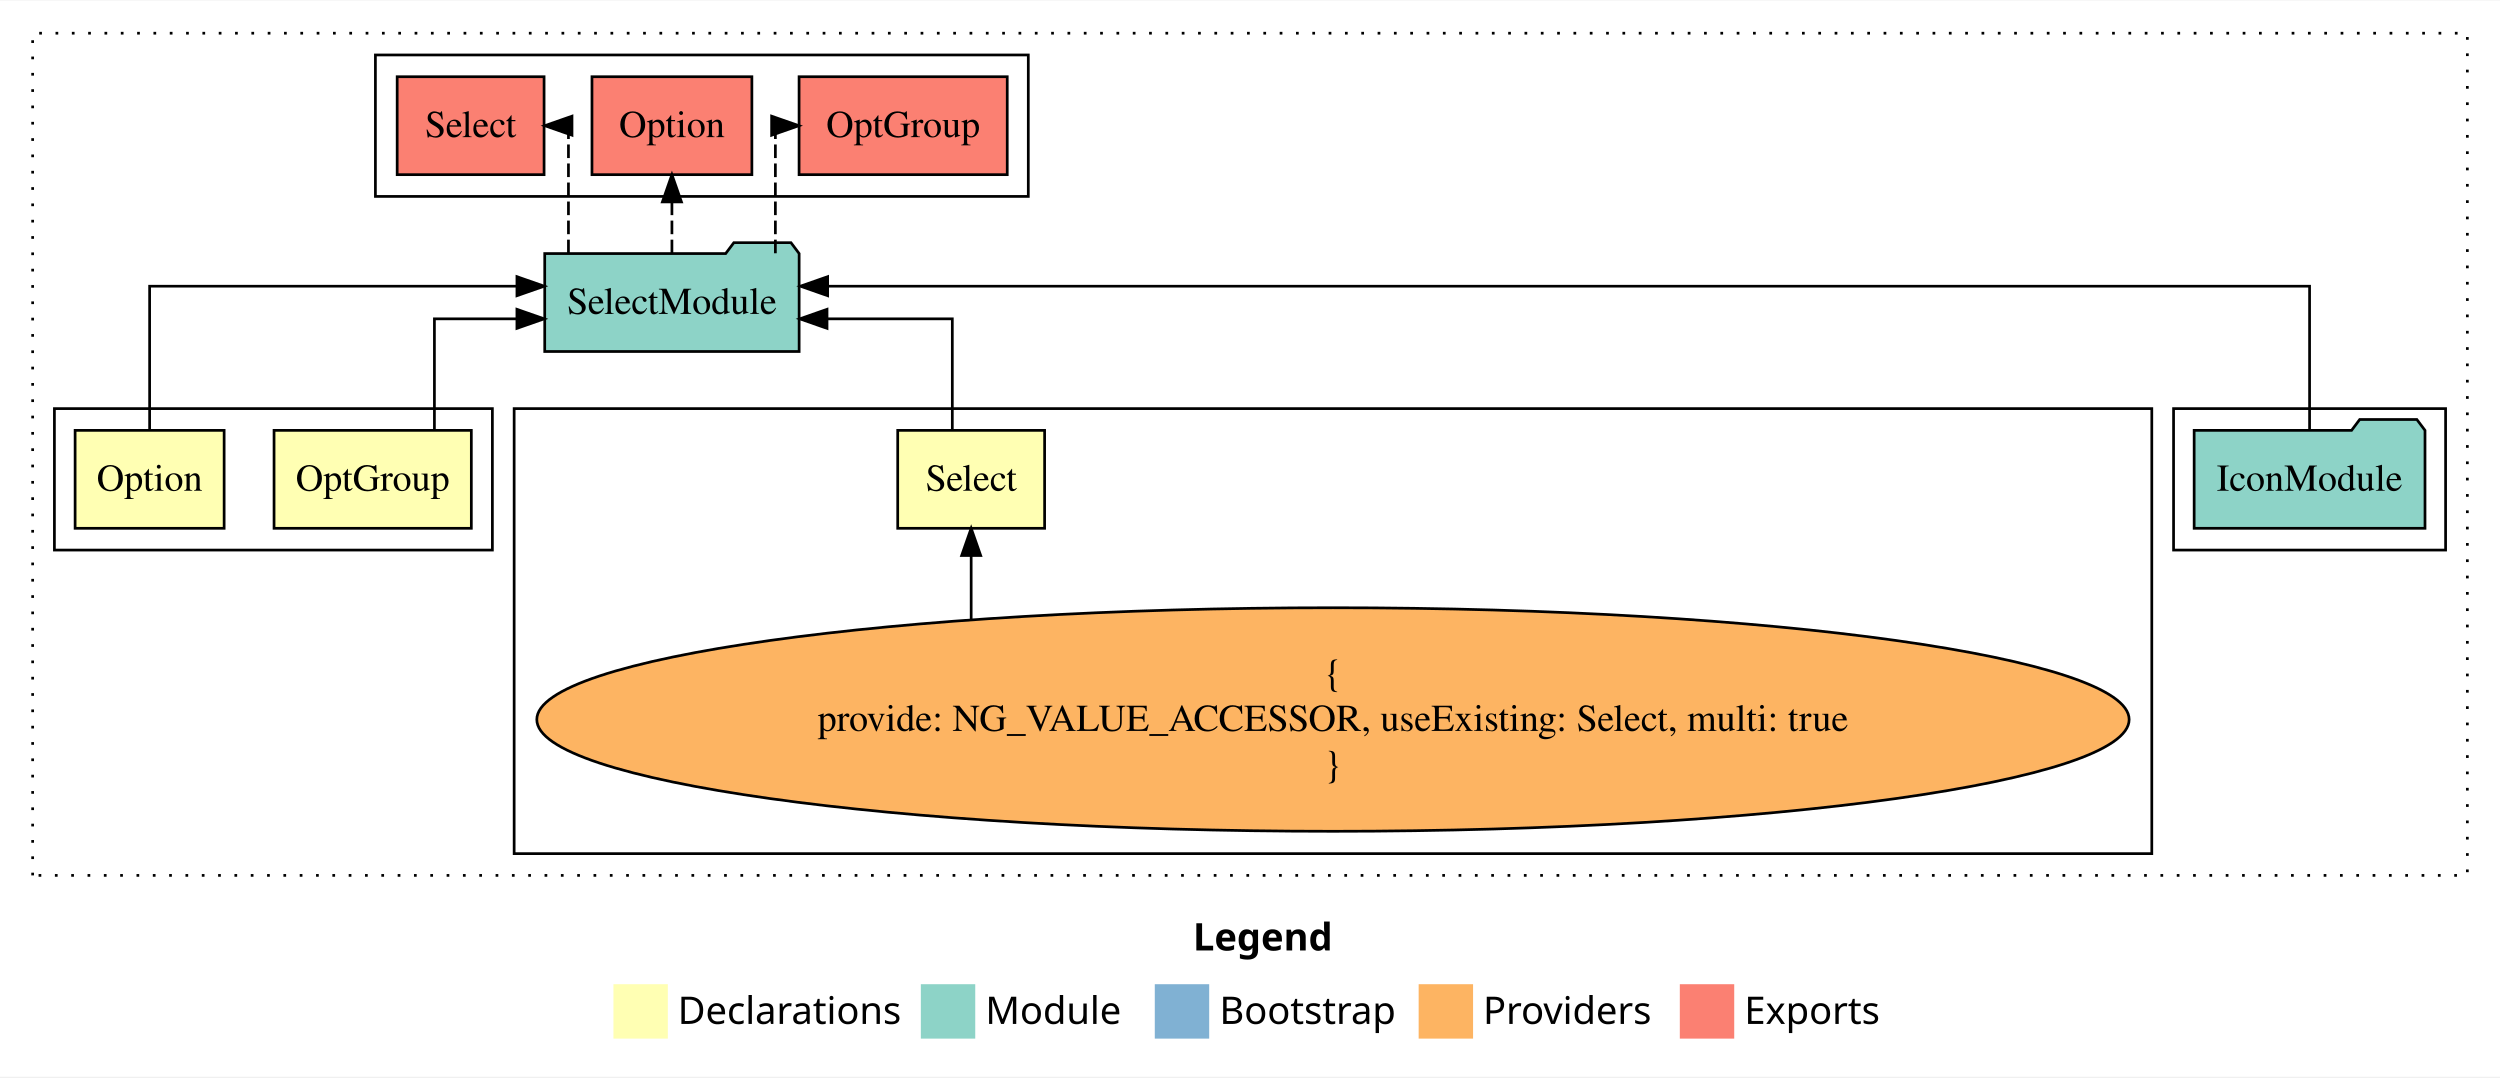
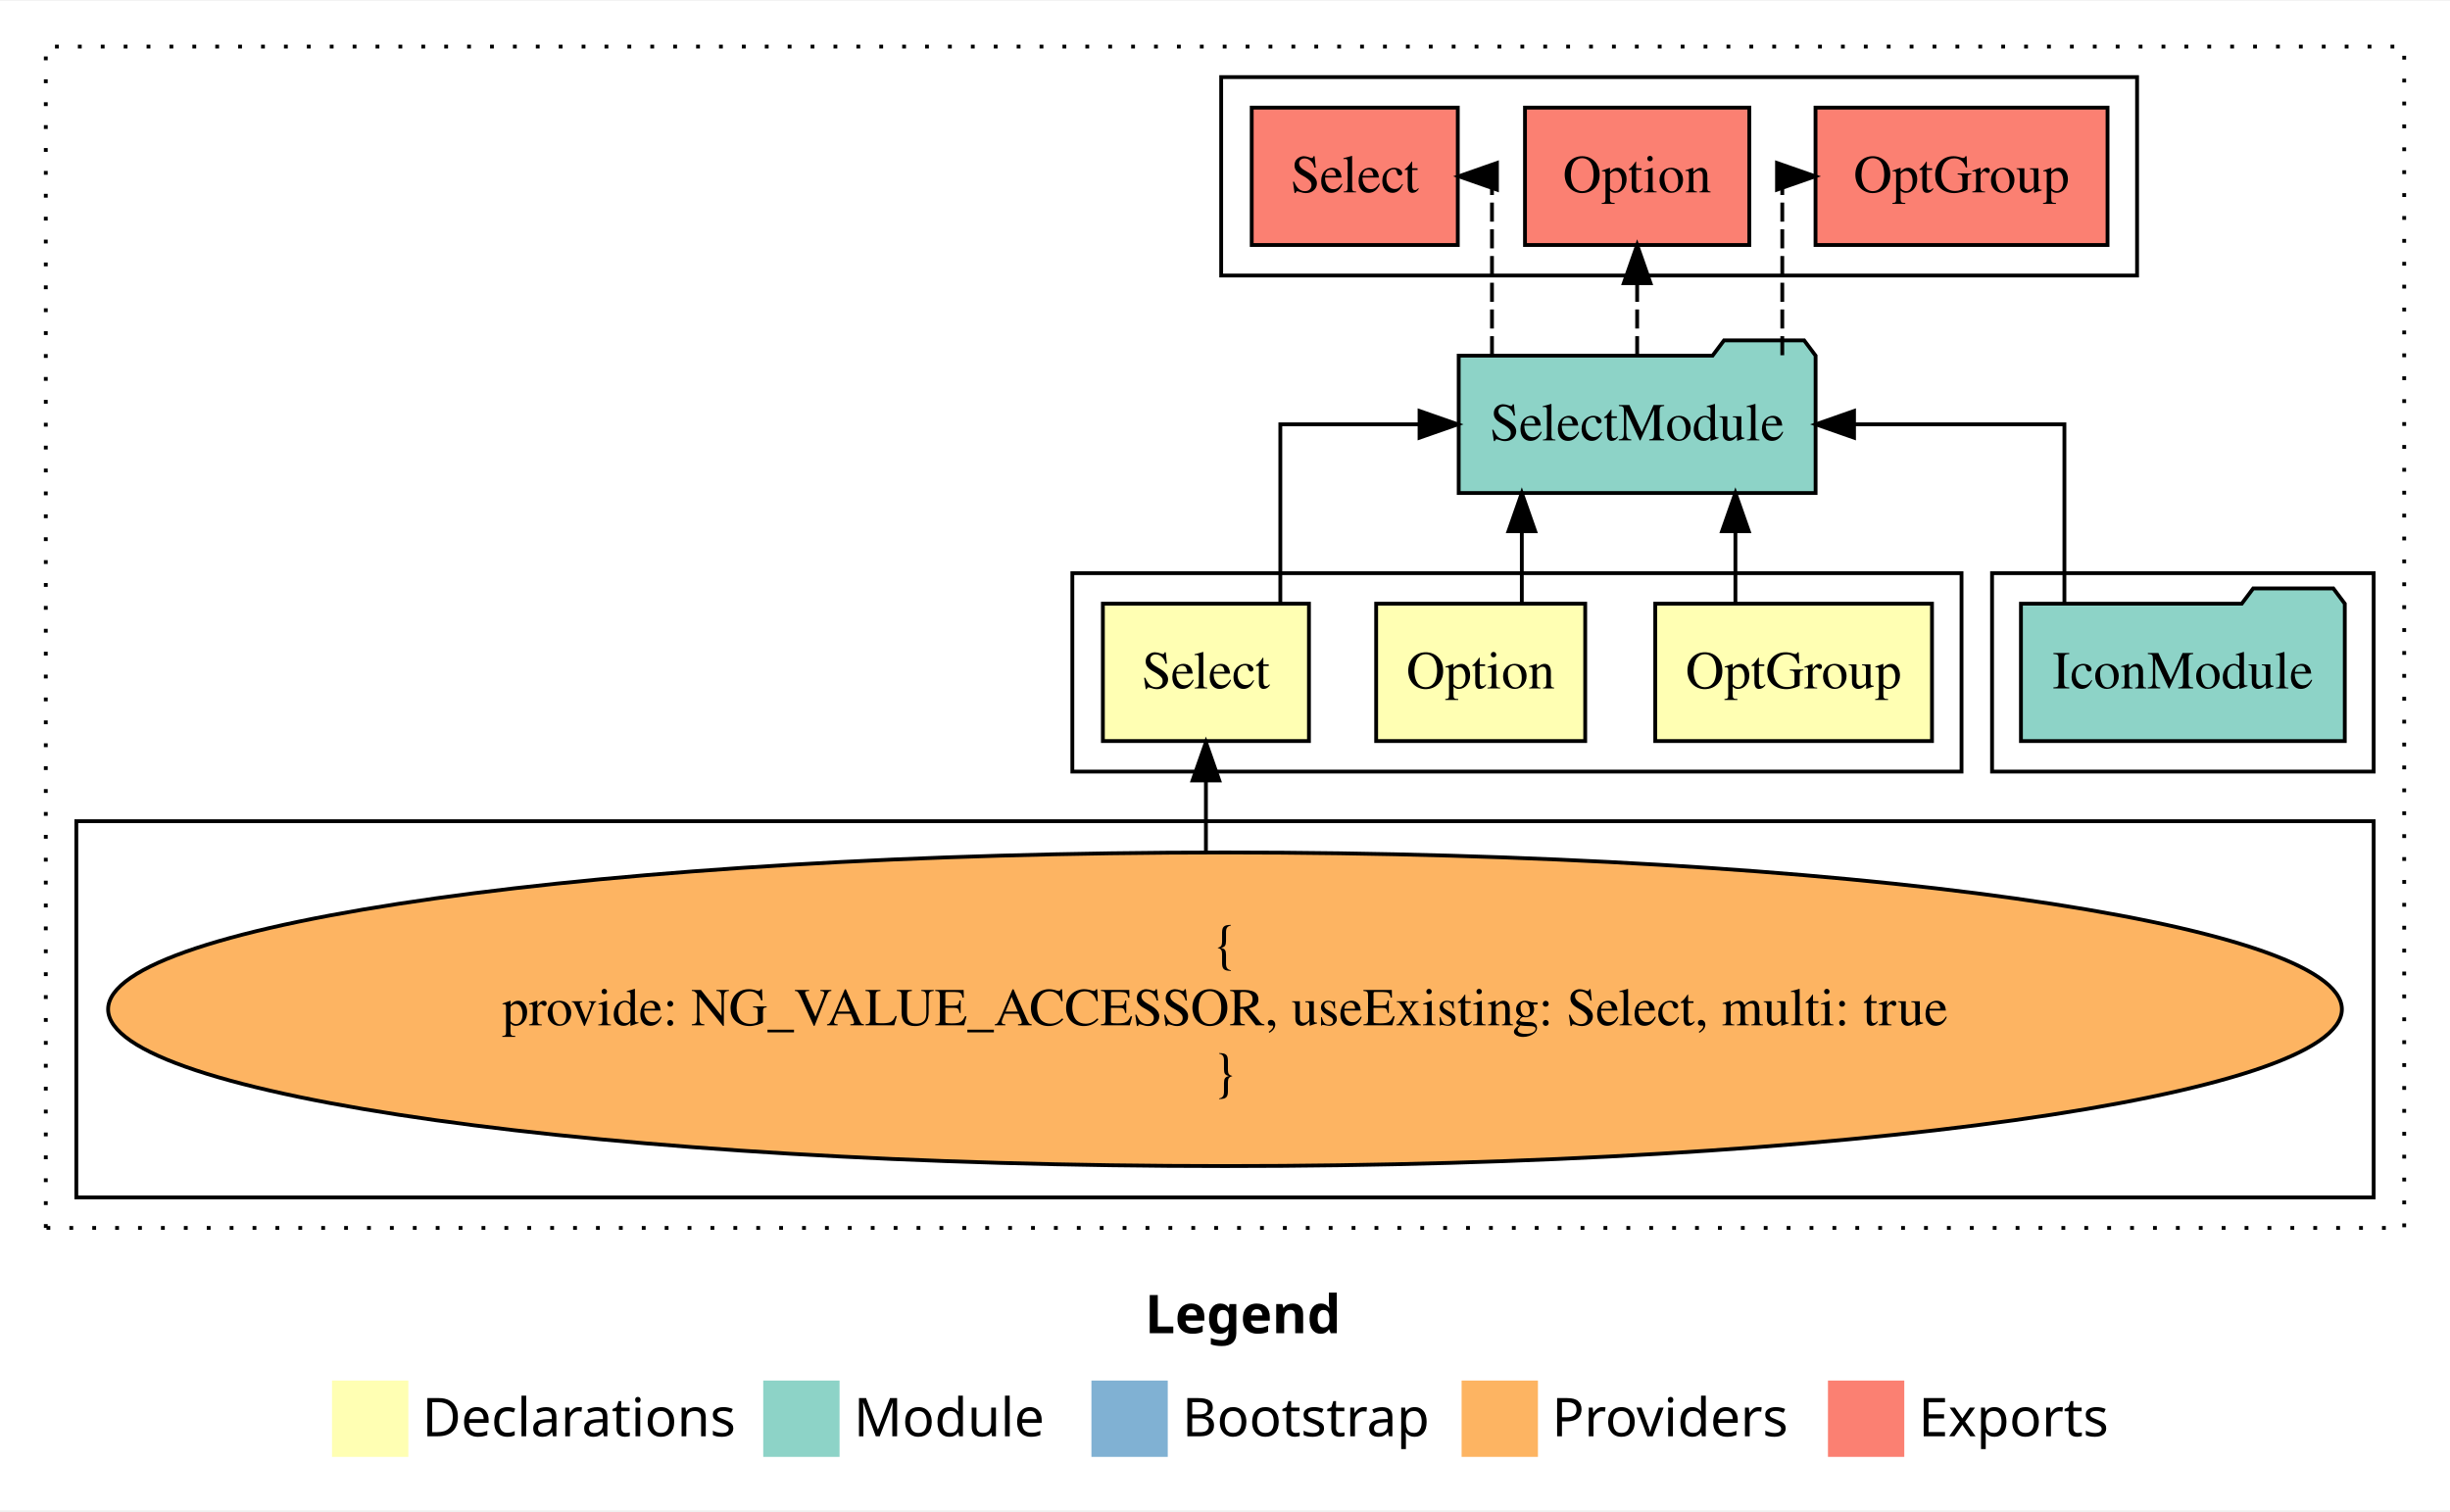
- <svg xmlns="http://www.w3.org/2000/svg" width="919pt" height="396pt" viewBox="0.00 0.00 919.00 395.59">
+ <svg xmlns="http://www.w3.org/2000/svg" width="642pt" height="396pt" viewBox="0.00 0.00 642.00 395.59">
  <g id="graph0" class="graph" transform="scale(1 1) rotate(0) translate(4 391.59)">
-     <polygon fill="white" stroke="transparent" points="-4,4 -4,-391.59 915,-391.59 915,4 -4,4" />
-     <text text-anchor="start" x="434.51" y="-42.4" font-family="Times-12" font-weight="bold" font-size="14.00">Legend</text>
-     <polygon fill="#ffffb3" stroke="transparent" points="221.5,-10 221.5,-30 241.5,-30 241.5,-10 221.5,-10" />
-     <text text-anchor="start" x="245.13" y="-15.4" font-family="Times-12" font-size="14.00">  Declarations</text>
-     <polygon fill="#8dd3c7" stroke="transparent" points="334.5,-10 334.5,-30 354.5,-30 354.5,-10 334.5,-10" />
-     <text text-anchor="start" x="358.23" y="-15.4" font-family="Times-12" font-size="14.00">  Module</text>
-     <polygon fill="#80b1d3" stroke="transparent" points="420.5,-10 420.5,-30 440.5,-30 440.5,-10 420.5,-10" />
-     <text text-anchor="start" x="444.28" y="-15.4" font-family="Times-12" font-size="14.00">  Bootstrap</text>
-     <polygon fill="#fdb462" stroke="transparent" points="517.5,-10 517.5,-30 537.5,-30 537.5,-10 517.5,-10" />
-     <text text-anchor="start" x="541.17" y="-15.4" font-family="Times-12" font-size="14.00">  Providers</text>
-     <polygon fill="#fb8072" stroke="transparent" points="613.5,-10 613.5,-30 633.5,-30 633.5,-10 613.5,-10" />
-     <text text-anchor="start" x="637.23" y="-15.4" font-family="Times-12" font-size="14.00">  Exports</text>
+     <polygon fill="white" stroke="transparent" points="-4,4 -4,-391.59 638,-391.59 638,4 -4,4" />
+     <text text-anchor="start" x="296.01" y="-42.4" font-family="Times-12" font-weight="bold" font-size="14.00">Legend</text>
+     <polygon fill="#ffffb3" stroke="transparent" points="83,-10 83,-30 103,-30 103,-10 83,-10" />
+     <text text-anchor="start" x="106.63" y="-15.4" font-family="Times-12" font-size="14.00">  Declarations</text>
+     <polygon fill="#8dd3c7" stroke="transparent" points="196,-10 196,-30 216,-30 216,-10 196,-10" />
+     <text text-anchor="start" x="219.73" y="-15.4" font-family="Times-12" font-size="14.00">  Module</text>
+     <polygon fill="#80b1d3" stroke="transparent" points="282,-10 282,-30 302,-30 302,-10 282,-10" />
+     <text text-anchor="start" x="305.78" y="-15.4" font-family="Times-12" font-size="14.00">  Bootstrap</text>
+     <polygon fill="#fdb462" stroke="transparent" points="379,-10 379,-30 399,-30 399,-10 379,-10" />
+     <text text-anchor="start" x="402.67" y="-15.4" font-family="Times-12" font-size="14.00">  Providers</text>
+     <polygon fill="#fb8072" stroke="transparent" points="475,-10 475,-30 495,-30 495,-10 475,-10" />
+     <text text-anchor="start" x="498.73" y="-15.4" font-family="Times-12" font-size="14.00">  Exports</text>
    <g id="clust1" class="cluster">
-       <polygon fill="none" stroke="black" stroke-dasharray="1,5" points="8,-70 8,-379.59 903,-379.59 903,-70 8,-70" />
+       <polygon fill="none" stroke="black" stroke-dasharray="1,5" points="8,-70 8,-379.59 626,-379.59 626,-70 8,-70" />
    </g>
    <g id="clust6" class="cluster">
-       <polygon fill="none" stroke="black" points="795,-189.59 795,-241.59 895,-241.59 895,-189.59 795,-189.59" />
+       <polygon fill="none" stroke="black" points="518,-189.59 518,-241.59 618,-241.59 618,-189.59 518,-189.59" />
+     </g>
+     <g id="clust2" class="cluster">
+       <polygon fill="none" stroke="black" points="277,-189.59 277,-241.59 510,-241.59 510,-189.59 277,-189.59" />
    </g>
    <g id="clust5" class="cluster">
-       <polygon fill="none" stroke="black" points="185,-78 185,-241.59 787,-241.59 787,-78 185,-78" />
-     </g>
-     <g id="clust2" class="cluster">
-       <polygon fill="none" stroke="black" points="16,-189.59 16,-241.59 177,-241.59 177,-189.59 16,-189.59" />
+       <polygon fill="none" stroke="black" points="16,-78 16,-176.59 618,-176.59 618,-78 16,-78" />
    </g>
    <g id="clust7" class="cluster">
-       <polygon fill="none" stroke="black" points="134,-319.59 134,-371.59 374,-371.59 374,-319.59 134,-319.59" />
+       <polygon fill="none" stroke="black" points="316,-319.59 316,-371.59 556,-371.59 556,-319.59 316,-319.59" />
    </g>
    <g id="node1" class="node">
-       <polygon fill="#ffffb3" stroke="black" points="169.26,-233.59 96.74,-233.59 96.74,-197.59 169.26,-197.59 169.26,-233.59" />
-       <text text-anchor="middle" x="133" y="-211.39" font-family="Times,serif" font-size="14.00">OptGroup</text>
+       <polygon fill="#ffffb3" stroke="black" points="502.26,-233.59 429.74,-233.59 429.74,-197.59 502.26,-197.59 502.26,-233.59" />
+       <text text-anchor="middle" x="466" y="-211.39" font-family="Times,serif" font-size="14.00">OptGroup</text>
    </g>
    <g id="node4" class="node">
-       <polygon fill="#8dd3c7" stroke="black" points="289.76,-298.59 286.76,-302.59 265.76,-302.59 262.76,-298.59 196.24,-298.59 196.24,-262.59 289.76,-262.59 289.76,-298.59" />
-       <text text-anchor="middle" x="243" y="-276.39" font-family="Times,serif" font-size="14.00">SelectModule</text>
+       <polygon fill="#8dd3c7" stroke="black" points="471.76,-298.59 468.76,-302.59 447.76,-302.59 444.76,-298.59 378.24,-298.59 378.24,-262.59 471.76,-262.59 471.76,-298.59" />
+       <text text-anchor="middle" x="425" y="-276.39" font-family="Times,serif" font-size="14.00">SelectModule</text>
    </g>
    <g id="edge1" class="edge">
-       <path fill="none" stroke="black" d="M155.69,-233.61C155.69,-250.96 155.69,-274.59 155.69,-274.59 155.69,-274.59 186.02,-274.59 186.02,-274.59" />
-       <polygon fill="black" stroke="black" points="186.02,-278.09 196.02,-274.59 186.02,-271.09 186.02,-278.09" />
+       <path fill="none" stroke="black" d="M450.75,-233.7C450.75,-233.7 450.75,-252.58 450.75,-252.58" />
+       <polygon fill="black" stroke="black" points="447.25,-252.58 450.75,-262.58 454.25,-252.58 447.25,-252.58" />
    </g>
    <g id="node2" class="node">
-       <polygon fill="#ffffb3" stroke="black" points="78.39,-233.59 23.61,-233.59 23.61,-197.59 78.39,-197.59 78.39,-233.59" />
-       <text text-anchor="middle" x="51" y="-211.39" font-family="Times,serif" font-size="14.00">Option</text>
+       <polygon fill="#ffffb3" stroke="black" points="411.39,-233.59 356.61,-233.59 356.61,-197.59 411.39,-197.59 411.39,-233.59" />
+       <text text-anchor="middle" x="384" y="-211.39" font-family="Times,serif" font-size="14.00">Option</text>
    </g>
    <g id="edge2" class="edge">
-       <path fill="none" stroke="black" d="M51,-233.87C51,-254.91 51,-286.59 51,-286.59 51,-286.59 186.03,-286.59 186.03,-286.59" />
-       <polygon fill="black" stroke="black" points="186.03,-290.09 196.03,-286.59 186.03,-283.09 186.03,-290.09" />
+       <path fill="none" stroke="black" d="M394.78,-233.7C394.78,-233.7 394.78,-252.58 394.78,-252.58" />
+       <polygon fill="black" stroke="black" points="391.28,-252.58 394.78,-262.58 398.28,-252.58 391.28,-252.58" />
    </g>
    <g id="node3" class="node">
-       <polygon fill="#ffffb3" stroke="black" points="380,-233.59 326,-233.59 326,-197.59 380,-197.59 380,-233.59" />
-       <text text-anchor="middle" x="353" y="-211.39" font-family="Times,serif" font-size="14.00">Select</text>
+       <polygon fill="#ffffb3" stroke="black" points="339,-233.59 285,-233.59 285,-197.59 339,-197.59 339,-233.59" />
+       <text text-anchor="middle" x="312" y="-211.39" font-family="Times,serif" font-size="14.00">Select</text>
    </g>
    <g id="edge3" class="edge">
-       <path fill="none" stroke="black" d="M346.07,-233.61C346.07,-250.96 346.07,-274.59 346.07,-274.59 346.07,-274.59 300.01,-274.59 300.01,-274.59" />
-       <polygon fill="black" stroke="black" points="300.01,-271.09 290.01,-274.59 300.01,-278.09 300.01,-271.09" />
+       <path fill="none" stroke="black" d="M331.5,-233.7C331.5,-252.93 331.5,-280.59 331.5,-280.59 331.5,-280.59 367.98,-280.59 367.98,-280.59" />
+       <polygon fill="black" stroke="black" points="367.98,-284.09 377.98,-280.59 367.98,-277.09 367.98,-284.09" />
    </g>
    <g id="node7" class="node">
-       <polygon fill="#fb8072" stroke="black" points="366.26,-363.59 289.74,-363.59 289.74,-327.59 366.26,-327.59 366.26,-363.59" />
-       <text text-anchor="middle" x="328" y="-341.39" font-family="Times,serif" font-size="14.00">OptGroup </text>
+       <polygon fill="#fb8072" stroke="black" points="548.26,-363.59 471.74,-363.59 471.74,-327.59 548.26,-327.59 548.26,-363.59" />
+       <text text-anchor="middle" x="510" y="-341.39" font-family="Times,serif" font-size="14.00">OptGroup </text>
    </g>
    <g id="edge6" class="edge">
-       <path fill="none" stroke="black" stroke-dasharray="5,2" d="M281.03,-298.7C281.03,-317.93 281.03,-345.59 281.03,-345.59 281.03,-345.59 281.89,-345.59 281.89,-345.59" />
-       <polygon fill="black" stroke="black" points="279.65,-349.09 289.65,-345.59 279.65,-342.09 279.65,-349.09" />
+       <path fill="none" stroke="black" stroke-dasharray="5,2" d="M463.03,-298.7C463.03,-317.93 463.03,-345.59 463.03,-345.59 463.03,-345.59 463.89,-345.59 463.89,-345.59" />
+       <polygon fill="black" stroke="black" points="461.65,-349.09 471.65,-345.59 461.65,-342.09 461.65,-349.09" />
    </g>
    <g id="node8" class="node">
-       <polygon fill="#fb8072" stroke="black" points="272.39,-363.59 213.61,-363.59 213.61,-327.59 272.39,-327.59 272.39,-363.59" />
-       <text text-anchor="middle" x="243" y="-341.39" font-family="Times,serif" font-size="14.00">Option </text>
+       <polygon fill="#fb8072" stroke="black" points="454.39,-363.59 395.61,-363.59 395.61,-327.59 454.39,-327.59 454.39,-363.59" />
+       <text text-anchor="middle" x="425" y="-341.39" font-family="Times,serif" font-size="14.00">Option </text>
    </g>
    <g id="edge7" class="edge">
-       <path fill="none" stroke="black" stroke-dasharray="5,2" d="M243,-298.7C243,-298.7 243,-317.58 243,-317.58" />
-       <polygon fill="black" stroke="black" points="239.5,-317.58 243,-327.58 246.5,-317.58 239.5,-317.58" />
+       <path fill="none" stroke="black" stroke-dasharray="5,2" d="M425,-298.7C425,-298.7 425,-317.58 425,-317.58" />
+       <polygon fill="black" stroke="black" points="421.5,-317.58 425,-327.58 428.5,-317.58 421.5,-317.58" />
    </g>
    <g id="node9" class="node">
-       <polygon fill="#fb8072" stroke="black" points="196,-363.59 142,-363.59 142,-327.59 196,-327.59 196,-363.59" />
-       <text text-anchor="middle" x="169" y="-341.39" font-family="Times,serif" font-size="14.00">Select </text>
+       <polygon fill="#fb8072" stroke="black" points="378,-363.59 324,-363.59 324,-327.59 378,-327.59 378,-363.59" />
+       <text text-anchor="middle" x="351" y="-341.39" font-family="Times,serif" font-size="14.00">Select </text>
    </g>
    <g id="edge8" class="edge">
-       <path fill="none" stroke="black" stroke-dasharray="5,2" d="M204.96,-298.7C204.96,-317.93 204.96,-345.59 204.96,-345.59 204.96,-345.59 204.09,-345.59 204.09,-345.59" />
-       <polygon fill="black" stroke="black" points="206.26,-342.09 196.26,-345.59 206.26,-349.09 206.26,-342.09" />
+       <path fill="none" stroke="black" stroke-dasharray="5,2" d="M386.96,-298.7C386.96,-317.93 386.96,-345.59 386.96,-345.59 386.96,-345.59 386.09,-345.59 386.09,-345.59" />
+       <polygon fill="black" stroke="black" points="388.26,-342.09 378.26,-345.59 388.26,-349.09 388.26,-342.09" />
    </g>
    <g id="node5" class="node">
-       <ellipse fill="#fdb462" stroke="black" cx="486" cy="-127.3" rx="292.67" ry="41.09" />
-       <text text-anchor="middle" x="486" y="-139.9" font-family="Times,serif" font-size="14.00">{</text>
-       <text text-anchor="middle" x="486" y="-123.1" font-family="Times,serif" font-size="14.00">    provide: NG_VALUE_ACCESSOR, useExisting: Select, multi: true</text>
-       <text text-anchor="middle" x="486" y="-106.3" font-family="Times,serif" font-size="14.00">}</text>
+       <ellipse fill="#fdb462" stroke="black" cx="317" cy="-127.3" rx="292.67" ry="41.09" />
+       <text text-anchor="middle" x="317" y="-139.9" font-family="Times,serif" font-size="14.00">{</text>
+       <text text-anchor="middle" x="317" y="-123.1" font-family="Times,serif" font-size="14.00">    provide: NG_VALUE_ACCESSOR, useExisting: Select, multi: true</text>
+       <text text-anchor="middle" x="317" y="-106.3" font-family="Times,serif" font-size="14.00">}</text>
    </g>
    <g id="edge4" class="edge">
-       <path fill="none" stroke="black" d="M353,-164.23C353,-164.23 353,-187.58 353,-187.58" />
-       <polygon fill="black" stroke="black" points="349.5,-187.58 353,-197.58 356.5,-187.58 349.5,-187.58" />
+       <path fill="none" stroke="black" d="M312,-168.6C312,-168.6 312,-187.26 312,-187.26" />
+       <polygon fill="black" stroke="black" points="308.5,-187.26 312,-197.26 315.5,-187.26 308.5,-187.26" />
    </g>
    <g id="node6" class="node">
-       <polygon fill="#8dd3c7" stroke="black" points="887.43,-233.59 884.43,-237.59 863.43,-237.59 860.43,-233.59 802.57,-233.59 802.57,-197.59 887.43,-197.59 887.43,-233.59" />
-       <text text-anchor="middle" x="845" y="-211.39" font-family="Times,serif" font-size="14.00">IconModule</text>
+       <polygon fill="#8dd3c7" stroke="black" points="610.43,-233.59 607.43,-237.59 586.43,-237.59 583.43,-233.59 525.57,-233.59 525.57,-197.59 610.43,-197.59 610.43,-233.59" />
+       <text text-anchor="middle" x="568" y="-211.39" font-family="Times,serif" font-size="14.00">IconModule</text>
    </g>
    <g id="edge5" class="edge">
-       <path fill="none" stroke="black" d="M845,-233.87C845,-254.91 845,-286.59 845,-286.59 845,-286.59 300.24,-286.59 300.24,-286.59" />
-       <polygon fill="black" stroke="black" points="300.24,-283.09 290.24,-286.59 300.24,-290.09 300.24,-283.09" />
+       <path fill="none" stroke="black" d="M536.96,-233.7C536.96,-252.93 536.96,-280.59 536.96,-280.59 536.96,-280.59 481.83,-280.59 481.83,-280.59" />
+       <polygon fill="black" stroke="black" points="481.83,-277.09 471.83,-280.59 481.83,-284.09 481.83,-277.09" />
    </g>
  </g>
</svg>
